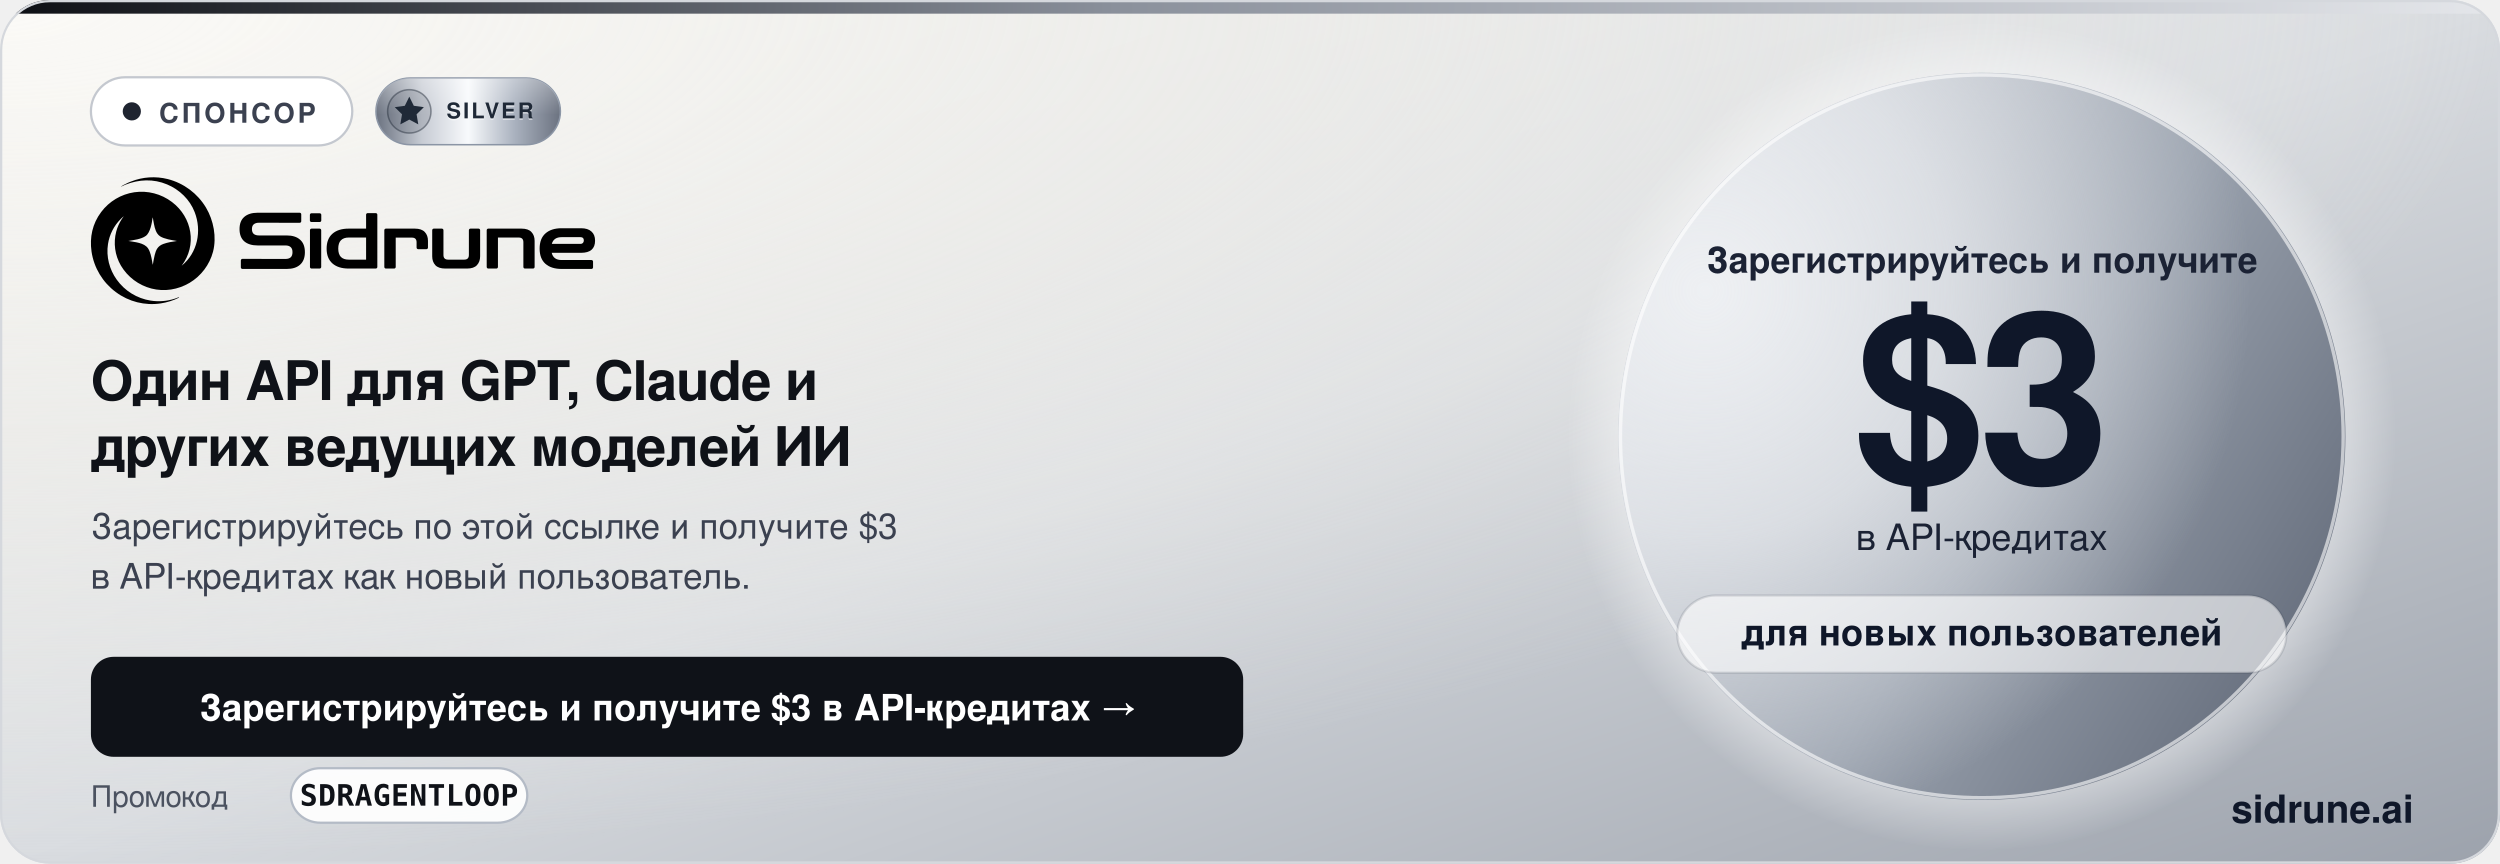
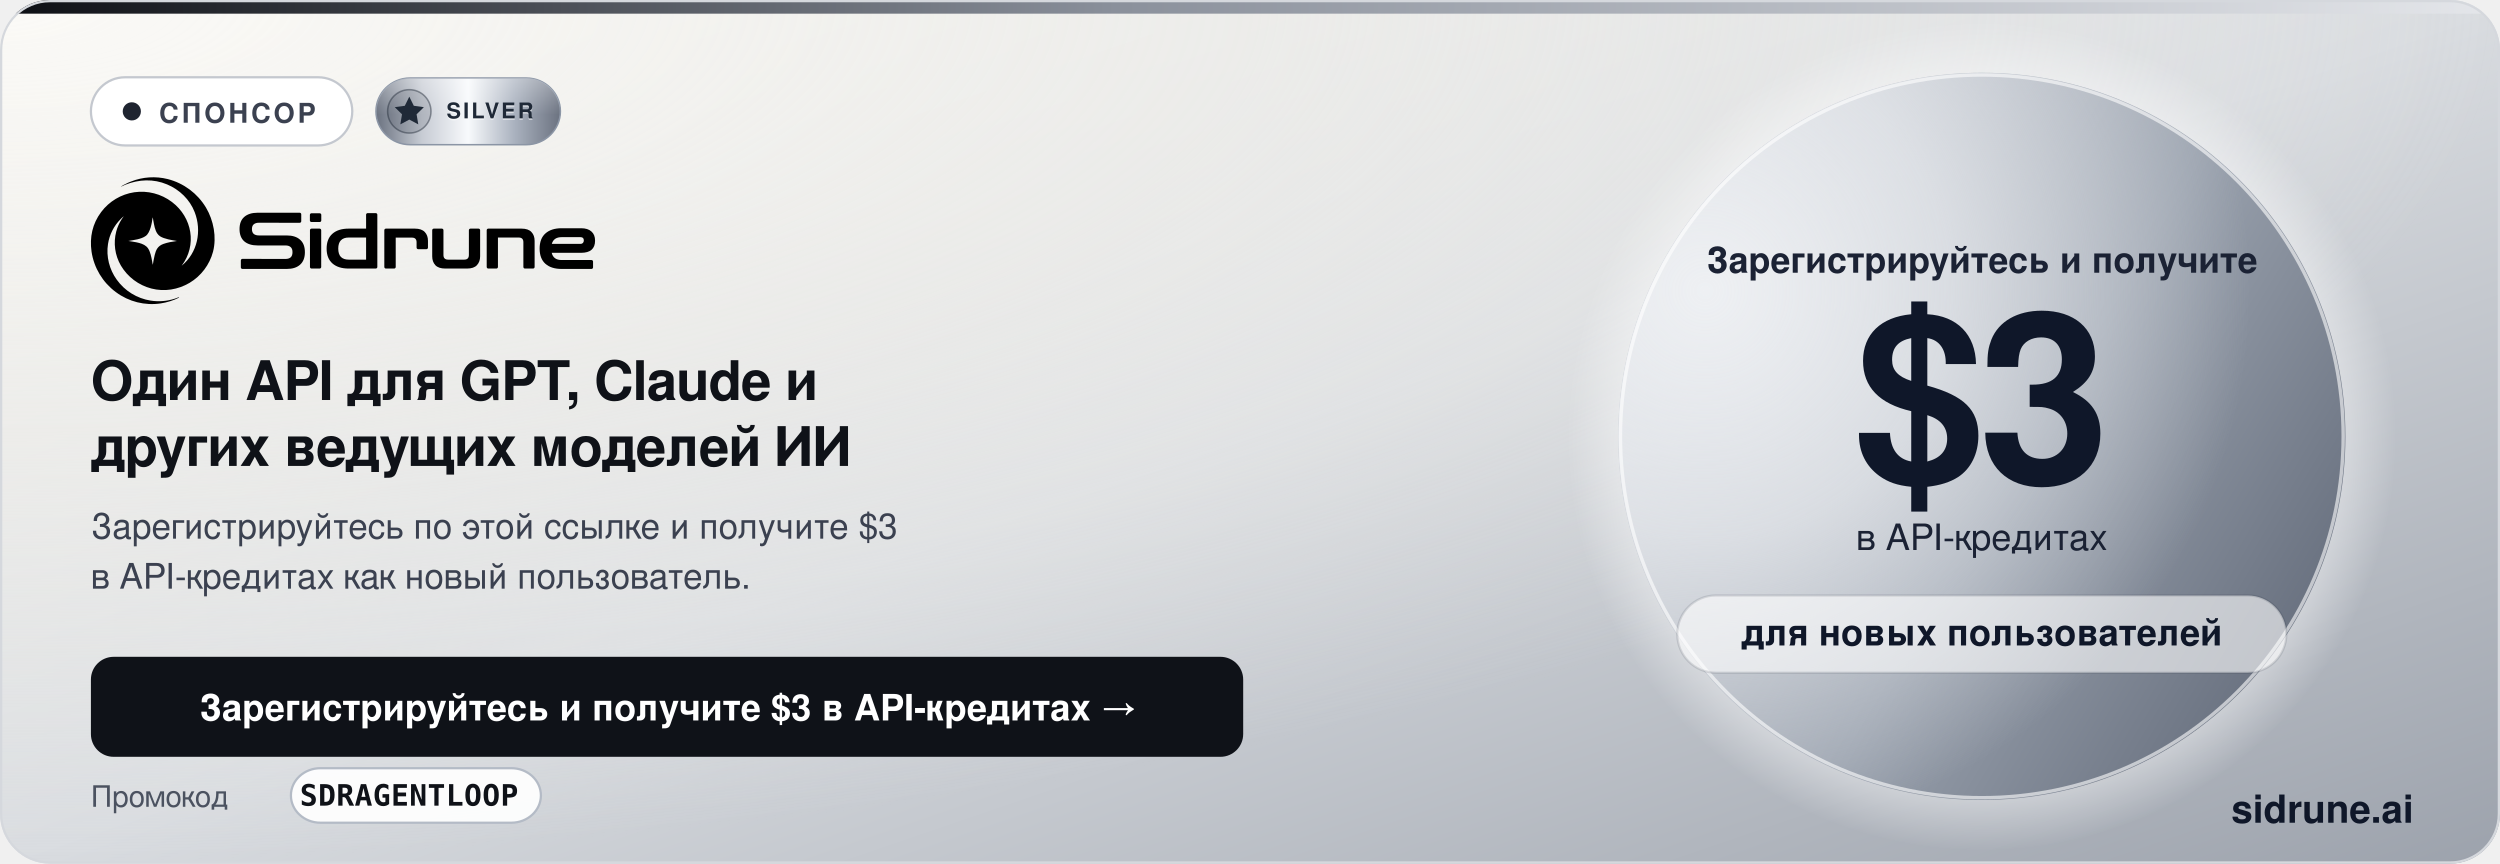
<svg xmlns="http://www.w3.org/2000/svg" width="1100" height="380" viewBox="0 0 1100 380" role="img" aria-label="Sidrune AI (Silver Sponsor): Один API для GPT, Claude и других ведущих моделей ИИ. Зарегистрируйтесь и получите $3 в API-кредитах.">
  <defs>
    <linearGradient id="bg" x1="0" y1="0" x2="1" y2="1">
      <stop offset="0" stop-color="#f4f3ef" />
      <stop offset=".5" stop-color="#d9dce0" />
      <stop offset="1" stop-color="#9ca2ac" />
    </linearGradient>
    <radialGradient id="hl" cx="0" cy="0" r="1" gradientUnits="objectBoundingBox">
      <stop offset="0" stop-color="#fbfaf7" />
      <stop offset=".5" stop-color="#f1f0ec" stop-opacity=".6" />
      <stop offset="1" stop-color="#f1f0ec" stop-opacity="0" />
    </radialGradient>
    <linearGradient id="stripe" x1="0" y1="0" x2="1" y2="0">
      <stop offset="0" stop-color="#0b0d12" />
      <stop offset=".45" stop-color="#8b919c" />
      <stop offset="1" stop-color="#e5e7eb" />
    </linearGradient>
    <radialGradient id="orbHl" cx=".12" cy=".3" r=".75">
      <stop offset="0" stop-color="#eef0f3" />
      <stop offset=".45" stop-color="#eef0f3" stop-opacity=".7" />
      <stop offset="1" stop-color="#eef0f3" stop-opacity="0" />
    </radialGradient>
    <linearGradient id="orb" x1="0" y1=".2" x2="1" y2=".8">
      <stop offset="0" stop-color="#c9cdd4" />
      <stop offset=".55" stop-color="#9aa2ae" />
      <stop offset="1" stop-color="#626a79" />
    </linearGradient>
    <radialGradient id="orbGlow" cx=".5" cy=".5" r=".5">
      <stop offset=".88" stop-color="#ffffff" stop-opacity=".35" />
      <stop offset="1" stop-color="#ffffff" stop-opacity="0" />
    </radialGradient>
    <clipPath id="card">
      <rect width="1100" height="380" rx="22" />
    </clipPath>
  </defs>
  <g clip-path="url(#card)">
    <rect width="1100" height="380" fill="url(#bg)" />
    <rect width="1100" height="380" fill="url(#hl)" />
    <rect width="1100" height="6" fill="url(#stripe)" />
    <rect x=".5" y=".5" width="1099" height="379" rx="21.5" fill="none" stroke="#d5d8dd" />
  </g>
  <rect x="40" y="34" width="115" height="30" rx="15" fill="#ffffff" stroke="#c4c8cf" />
  <circle cx="58" cy="49" r="4" fill="#1f2430" />
  <text x="70" y="54" font-family="-apple-system, BlinkMacSystemFont, 'Segoe UI', Helvetica, Arial, sans-serif" font-size="12" font-weight="700" letter-spacing="1.3" fill="#3b4150">СПОНСОР</text>
  <svg x="165" y="34" width="82" height="30" viewBox="0 0 120 44">
    <defs>
      <linearGradient id="bm" x1="0" y1="0" x2="1" y2="0">
        <stop offset="0.00" stop-color="#6b7280" />
        <stop offset="0.25" stop-color="#c7ccd4" />
        <stop offset="0.50" stop-color="#f8fafc" />
        <stop offset="0.75" stop-color="#aab2bf" />
        <stop offset="1.00" stop-color="#6b7280" />
      </linearGradient>
      <linearGradient id="bs" x1="0" y1="0" x2="0" y2="1">
        <stop offset="0" stop-color="#fff" stop-opacity=".32" />
        <stop offset=".55" stop-color="#fff" stop-opacity="0" />
      </linearGradient>
    </defs>
    <rect x=".5" y=".5" width="119" height="43" rx="22" fill="url(#bm)" stroke="#8b95a5" />
    <rect x=".5" y=".5" width="119" height="43" rx="22" fill="url(#bs)" />
    <circle cx="22" cy="22" r="14" fill="#1f2937" fill-opacity=".14" stroke="#1f2937" stroke-opacity=".45" />
    <path d="M22 12.5l2.9 5.9 6.5.9-4.7 4.6 1.1 6.5L22 27.3l-5.8 3.1 1.1-6.5-4.7-4.6 6.5-.9z" fill="#1f2937" />
    <text x="46" y="27.5" text-anchor="start" font-family="-apple-system, BlinkMacSystemFont, 'Segoe UI', Helvetica, Arial, sans-serif" font-size="14" font-weight="800" letter-spacing="1.4" fill="#ffffff" fill-opacity=".55">SILVER</text>
    <text x="46" y="26.5" text-anchor="start" font-family="-apple-system, BlinkMacSystemFont, 'Segoe UI', Helvetica, Arial, sans-serif" font-size="14" font-weight="800" letter-spacing="1.4" fill="#1f2937">SILVER</text>
  </svg>
  <svg x="40" y="78" width="222" height="56" viewBox="0 0 555 140" fill="none">
    <path d="M166.677 100.837C165.714 100.837 164.933 100.056 164.933 99.093V91.495C164.933 90.531 165.716 89.75 166.68 89.752L213.976 89.834C216.478 89.834 218.383 89.265 219.691 88.128C221.055 86.934 221.738 85.029 221.738 82.413C221.738 79.798 221.055 77.921 219.691 76.784C218.383 75.59 216.478 74.993 213.976 74.993H183.442C177.13 74.993 172.212 73.486 168.686 70.473C165.218 67.402 163.483 62.91 163.483 56.997C163.483 51.083 165.218 46.619 168.686 43.606C172.212 40.535 177.13 39 183.442 39H229.632C230.595 39 231.376 39.781 231.376 40.744V48.341C231.376 49.305 230.593 50.087 229.629 50.085L184.892 50.003C182.447 50.003 180.542 50.571 179.177 51.709C177.812 52.789 177.13 54.551 177.13 56.997C177.13 59.442 177.812 61.233 179.177 62.37C180.542 63.45 182.447 63.99 184.892 63.99H215.426C221.738 63.99 226.628 65.554 230.096 68.682C233.622 71.752 235.384 76.329 235.384 82.413C235.384 88.441 233.622 93.018 230.096 96.145C226.628 99.273 221.738 100.837 215.426 100.837H166.677Z" fill="black" />
    <path d="M242.699 100.41C241.736 100.41 240.956 99.629 240.956 98.666V58.228C240.956 57.266 241.736 56.485 242.699 56.485H251.579C252.542 56.485 253.323 57.266 253.323 58.228V98.666C253.323 99.629 252.542 100.41 251.579 100.41H242.699ZM242.614 49.235C241.651 49.235 240.87 48.454 240.87 47.491V41.341C240.87 40.378 241.651 39.597 242.614 39.597H251.665C252.628 39.597 253.408 40.378 253.408 41.341V47.491C253.408 48.454 252.628 49.235 251.665 49.235H242.614Z" fill="black" />
    <path d="M315.064 98.666C315.064 99.629 314.284 100.41 313.321 100.41H302.697V41.17C302.697 40.207 303.478 39.426 304.441 39.426H313.321C314.284 39.426 315.064 40.207 315.064 41.17V98.666ZM312.932 100.41H283.506C275.887 100.41 269.945 98.534 265.68 94.781C261.416 91.028 259.283 85.598 259.283 78.49C259.283 71.326 261.416 65.867 265.68 62.114C269.945 58.361 275.887 56.485 283.506 56.485H312.079V66.293H283.506C279.81 66.293 276.967 67.317 274.977 69.364C273.044 71.354 272.077 74.396 272.077 78.49C272.077 82.527 273.044 85.569 274.977 87.616C276.967 89.606 279.81 90.602 283.506 90.602H312.932V100.41Z" fill="black" />
    <path d="M324.496 100.41C323.533 100.41 322.753 99.629 322.753 98.666V58.228C322.753 57.266 323.533 56.485 324.496 56.485H356.358C361.304 56.485 364.944 57.736 367.275 60.238C369.606 62.683 370.772 65.924 370.772 69.961V77.344C370.772 78.306 369.991 79.087 369.028 79.087H359.978C359.015 79.087 358.234 78.306 358.234 77.344V71.496C358.234 68.085 356.528 66.379 353.116 66.379H335.29V98.666C335.29 99.629 334.51 100.41 333.547 100.41H324.496Z" fill="black" />
    <path d="M389.841 100.41C384.837 100.41 381.17 99.159 378.839 96.657C376.564 94.155 375.427 90.914 375.427 86.934V58.228C375.427 57.266 376.208 56.485 377.171 56.485H386.051C387.014 56.485 387.794 57.266 387.794 58.228V85.484C387.794 88.896 389.5 90.602 392.912 90.602H410.652C414.064 90.602 415.77 88.896 415.77 85.484V58.228C415.77 57.266 416.551 56.485 417.514 56.485H426.394C427.357 56.485 428.137 57.266 428.137 58.228V86.934C428.137 90.914 426.972 94.155 424.64 96.657C422.366 99.159 418.727 100.41 413.723 100.41H389.841Z" fill="black" />
    <path d="M437.111 100.41C436.148 100.41 435.368 99.629 435.368 98.666V58.228C435.368 57.266 436.148 56.485 437.111 56.485H473.664C478.668 56.485 482.307 57.736 484.581 60.238C486.913 62.683 488.078 65.924 488.078 69.961V98.666C488.078 99.629 487.298 100.41 486.335 100.41H477.455C476.492 100.41 475.711 99.629 475.711 98.666V71.411C475.711 67.999 474.005 66.293 470.593 66.293H447.735V98.666C447.735 99.629 446.954 100.41 445.991 100.41H437.111Z" fill="black" />
    <path d="M517.816 100.837C510.196 100.837 504.254 98.96 499.99 95.207C495.725 91.398 493.593 85.825 493.593 78.49C493.593 71.098 495.725 65.526 499.99 61.773C504.254 57.963 510.196 56.058 517.816 56.058H539.139C544.142 56.058 547.952 57.252 550.568 59.641C553.24 61.972 554.576 65.327 554.576 69.705C554.576 78.632 549.431 83.096 539.139 83.096H506.898C508.092 88.384 511.732 91.028 517.816 91.028H550.615C551.578 91.028 552.359 91.809 552.359 92.772V99.093C552.359 100.056 551.578 100.837 550.615 100.837H517.816ZM517.816 65.867C511.959 65.867 508.348 68.34 506.984 73.287H538.542C539.679 73.287 540.56 72.946 541.186 72.264C541.868 71.582 542.209 70.643 542.209 69.449C542.209 67.061 540.987 65.867 538.542 65.867H517.816Z" fill="black" />
    <path d="M44.235 4.62C57.028 -0.439 71.083 -1.37 84.431 1.959C102.102 6.455 117.272 17.769 126.62 33.424C134.978 47.528 138.457 65.863 134.342 81.855C130.526 96.213 121.258 108.516 108.509 116.146C95.806 123.62 80.882 126.1 66.54 122.379C52.503 118.74 40.467 109.71 33.048 97.25C26.378 85.884 24.518 72.327 27.88 59.584C29.178 54.732 31.242 50.118 33.993 45.916C34.731 44.782 35.467 43.866 36.214 42.792C35.207 43.522 33.599 45.121 32.666 46.041C25.255 53.469 20.397 63.061 18.795 73.431C16.612 87.065 20.342 101.499 28.415 112.644C37.254 124.995 50.679 133.285 65.682 135.653C74.662 137.077 83.854 136.328 92.486 133.47C93.365 133.172 95.763 132.362 96.456 131.989C96.933 132.112 96.806 132.004 97.019 132.348C91.26 135.385 83.354 137.791 76.921 138.736C59.442 141.385 41.63 136.914 27.473 126.325C12.951 115.619 3.306 99.556 0.684 81.705C-1.565 66.004 1.674 51.04 11.267 38.264C20.077 26.48 33.185 18.653 47.737 16.483C62.406 14.368 77.311 18.219 89.12 27.175C111.458 44.057 116.927 74.736 99.793 97.321C117.364 83.149 122.142 59.018 114.144 38.348C108.756 24.424 97.499 13.624 83.816 7.87C68.723 1.524 52.871 2.234 37.835 8.202C36.673 8.834 34.601 9.749 33.371 10.282L33.203 10.144C34.126 9.347 36.995 7.82 37.875 7.471C39.544 6.475 42.38 5.353 44.235 4.62ZM67.894 44.065C67.176 49.953 65.386 60.824 60.353 64.501C55.298 68.195 47.264 68.949 41.227 70.067C48.218 71.333 58.62 71.916 62.842 78.202C65.392 81.998 66.472 87.689 67.296 92.138C67.441 92.918 67.81 95.783 68.014 96.31C68.294 95.761 68.704 92.575 68.847 91.769C69.222 89.679 69.659 87.602 70.16 85.539C71.579 79.728 73.544 75.638 79.586 73.379C83.966 71.742 89.967 70.69 94.641 70.088C89.253 69.155 80.571 67.888 76.079 64.905C74.935 64.147 73.944 63.179 73.157 62.054C70.309 58.051 69.553 52.355 68.647 47.644C68.542 47.099 68.192 44.35 67.894 44.065ZM33.197 10.339C33.114 10.359 33.17 10.352 33.028 10.311C33.061 10.274 33.101 10.236 33.147 10.194L33.197 10.339ZM33.203 10.144C33.183 10.161 33.165 10.178 33.147 10.194L33.134 10.157L33.171 10.118L33.203 10.144Z" fill="black" />
  </svg>
  <text x="40" y="176" font-family="-apple-system, BlinkMacSystemFont, 'Segoe UI', Helvetica, Arial, sans-serif" font-size="24" font-weight="800" letter-spacing="-0.4" fill="#0f1218">Один API для GPT, Claude и</text>
  <text x="40" y="205" font-family="-apple-system, BlinkMacSystemFont, 'Segoe UI', Helvetica, Arial, sans-serif" font-size="24" font-weight="800" letter-spacing="-0.4" fill="#0f1218">других ведущих моделей ИИ</text>
  <text x="40" y="237" font-family="-apple-system, BlinkMacSystemFont, 'Segoe UI', Helvetica, Arial, sans-serif" font-size="15.5" fill="#3b4150">Зарегистрируйтесь по этой ссылке и получите $3</text>
  <text x="40" y="259" font-family="-apple-system, BlinkMacSystemFont, 'Segoe UI', Helvetica, Arial, sans-serif" font-size="15.5" fill="#3b4150">в API-кредитах как новый пользователь.</text>
  <rect x="40" y="289" width="507" height="44" rx="10" fill="#0f1218" />
  <text x="294" y="317" text-anchor="middle" font-family="-apple-system, BlinkMacSystemFont, 'Segoe UI', Helvetica, Arial, sans-serif" font-size="16" font-weight="800" fill="#ffffff">Зарегистрируйтесь и получите $3 в API-кредитах →</text>
  <text x="40" y="355" font-family="-apple-system, BlinkMacSystemFont, 'Segoe UI', Helvetica, Arial, sans-serif" font-size="13" fill="#4b5260">Промокод</text>
-   <rect x="128" y="338" width="104" height="24" rx="13" fill="#ffffff" fill-opacity=".92" stroke="#b4bbc6" stroke-width="1" />
+   <rect x="128" y="338" width="110" height="24" rx="13" fill="#ffffff" fill-opacity=".92" stroke="#b4bbc6" stroke-width="1" />
  <text x="180" y="354.5" text-anchor="middle" font-family="'SF Mono', ui-monospace, Menlo, Consolas, monospace" font-size="13" font-weight="800" letter-spacing=".2" fill="#0f1218">SDRAGENTLOOP</text>
  <circle cx="872" cy="192" r="182" fill="url(#orbGlow)" />
  <circle cx="872" cy="192" r="160" fill="url(#orb)" />
  <circle cx="872" cy="192" r="160" fill="url(#orbHl)" />
  <circle cx="872" cy="192" r="159" fill="none" stroke="#ffffff" stroke-opacity=".6" stroke-width="1.5" />
  <text x="872" y="120" text-anchor="middle" font-family="-apple-system, BlinkMacSystemFont, 'Segoe UI', Helvetica, Arial, sans-serif" font-size="15.7" font-weight="600" fill="#1b2234">Зарегистрируйтесь и получите</text>
  <text x="872" y="212" text-anchor="middle" font-family="-apple-system, BlinkMacSystemFont, 'Segoe UI', Helvetica, Arial, sans-serif" font-size="104" font-weight="800" letter-spacing="-3" fill="#0f1729">$3</text>
  <text x="872" y="242" text-anchor="middle" font-family="-apple-system, BlinkMacSystemFont, 'Segoe UI', Helvetica, Arial, sans-serif" font-size="16" fill="#1b2234">в API-кредитах</text>
  <rect x="738" y="262" width="268" height="34" rx="17" fill="#ffffff" fill-opacity=".6" stroke="#0f1729" stroke-opacity=".12" />
  <text x="872" y="284" text-anchor="middle" font-family="-apple-system, BlinkMacSystemFont, 'Segoe UI', Helvetica, Arial, sans-serif" font-size="16" font-weight="700" fill="#0f1729">для новых пользователей</text>
  <text x="1062" y="362" text-anchor="end" font-family="-apple-system, BlinkMacSystemFont, 'Segoe UI', Helvetica, Arial, sans-serif" font-size="17" font-weight="800" fill="#0f1729">sidrune.ai</text>
</svg>
